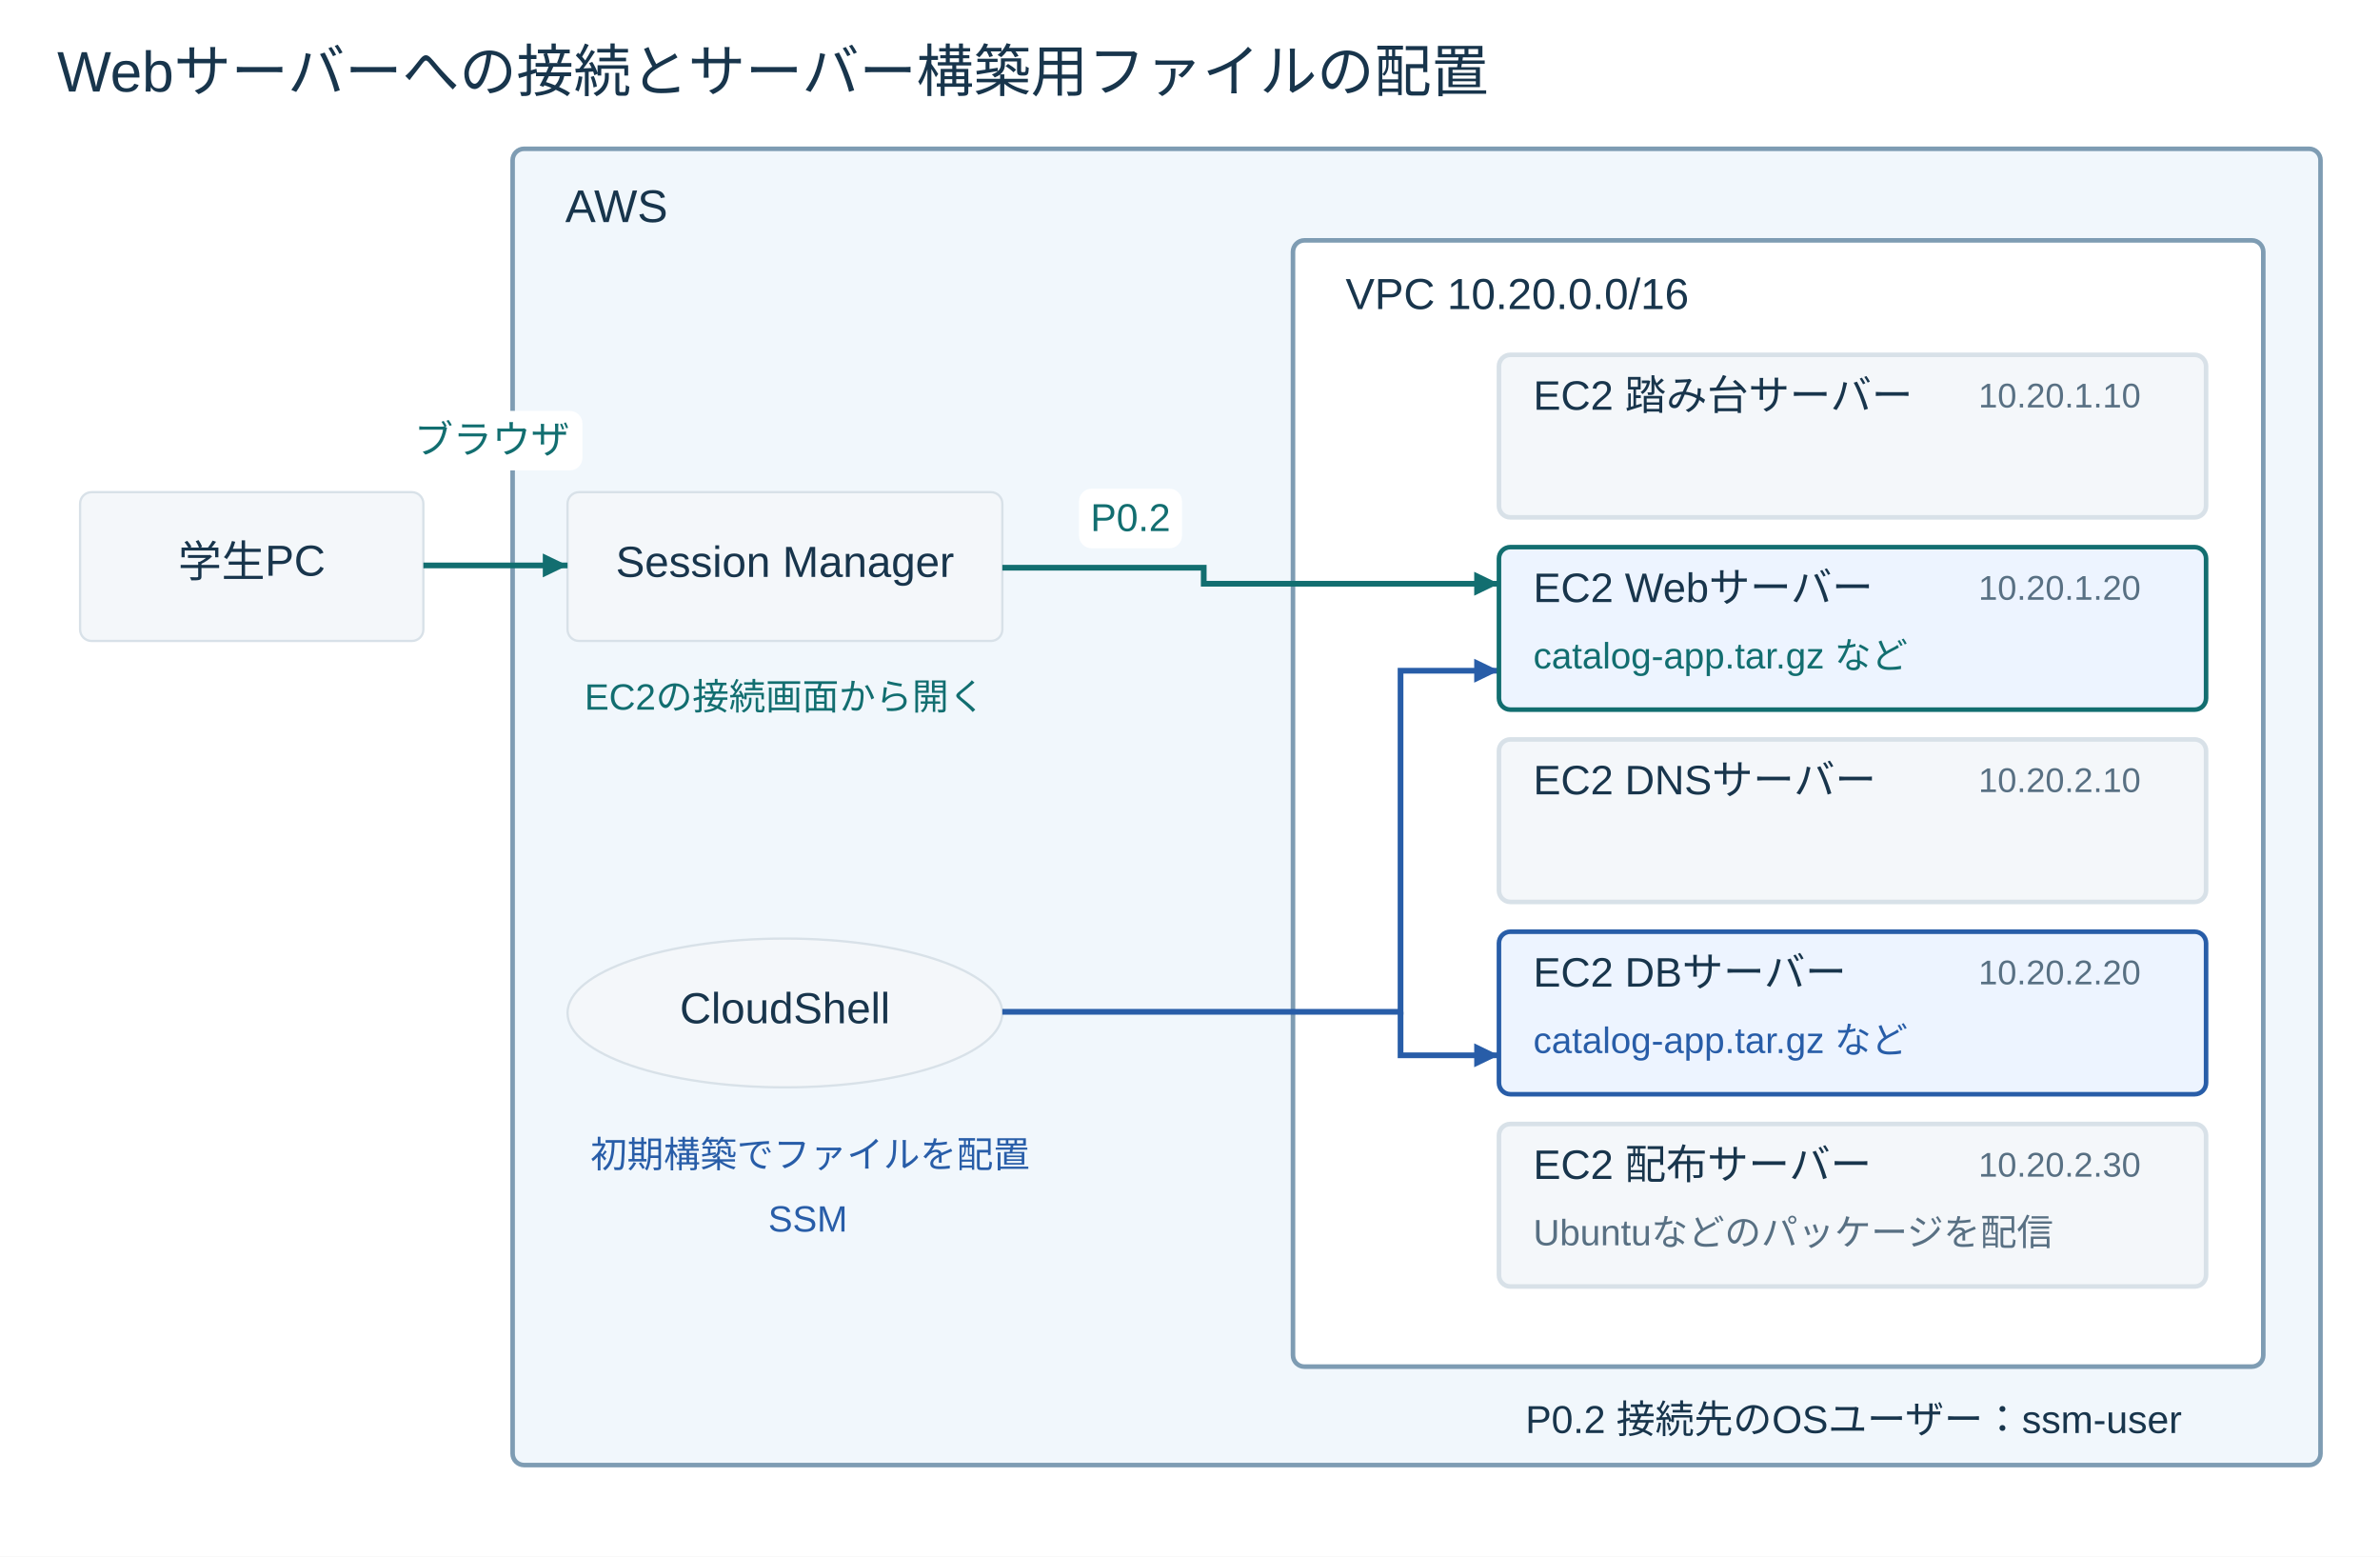
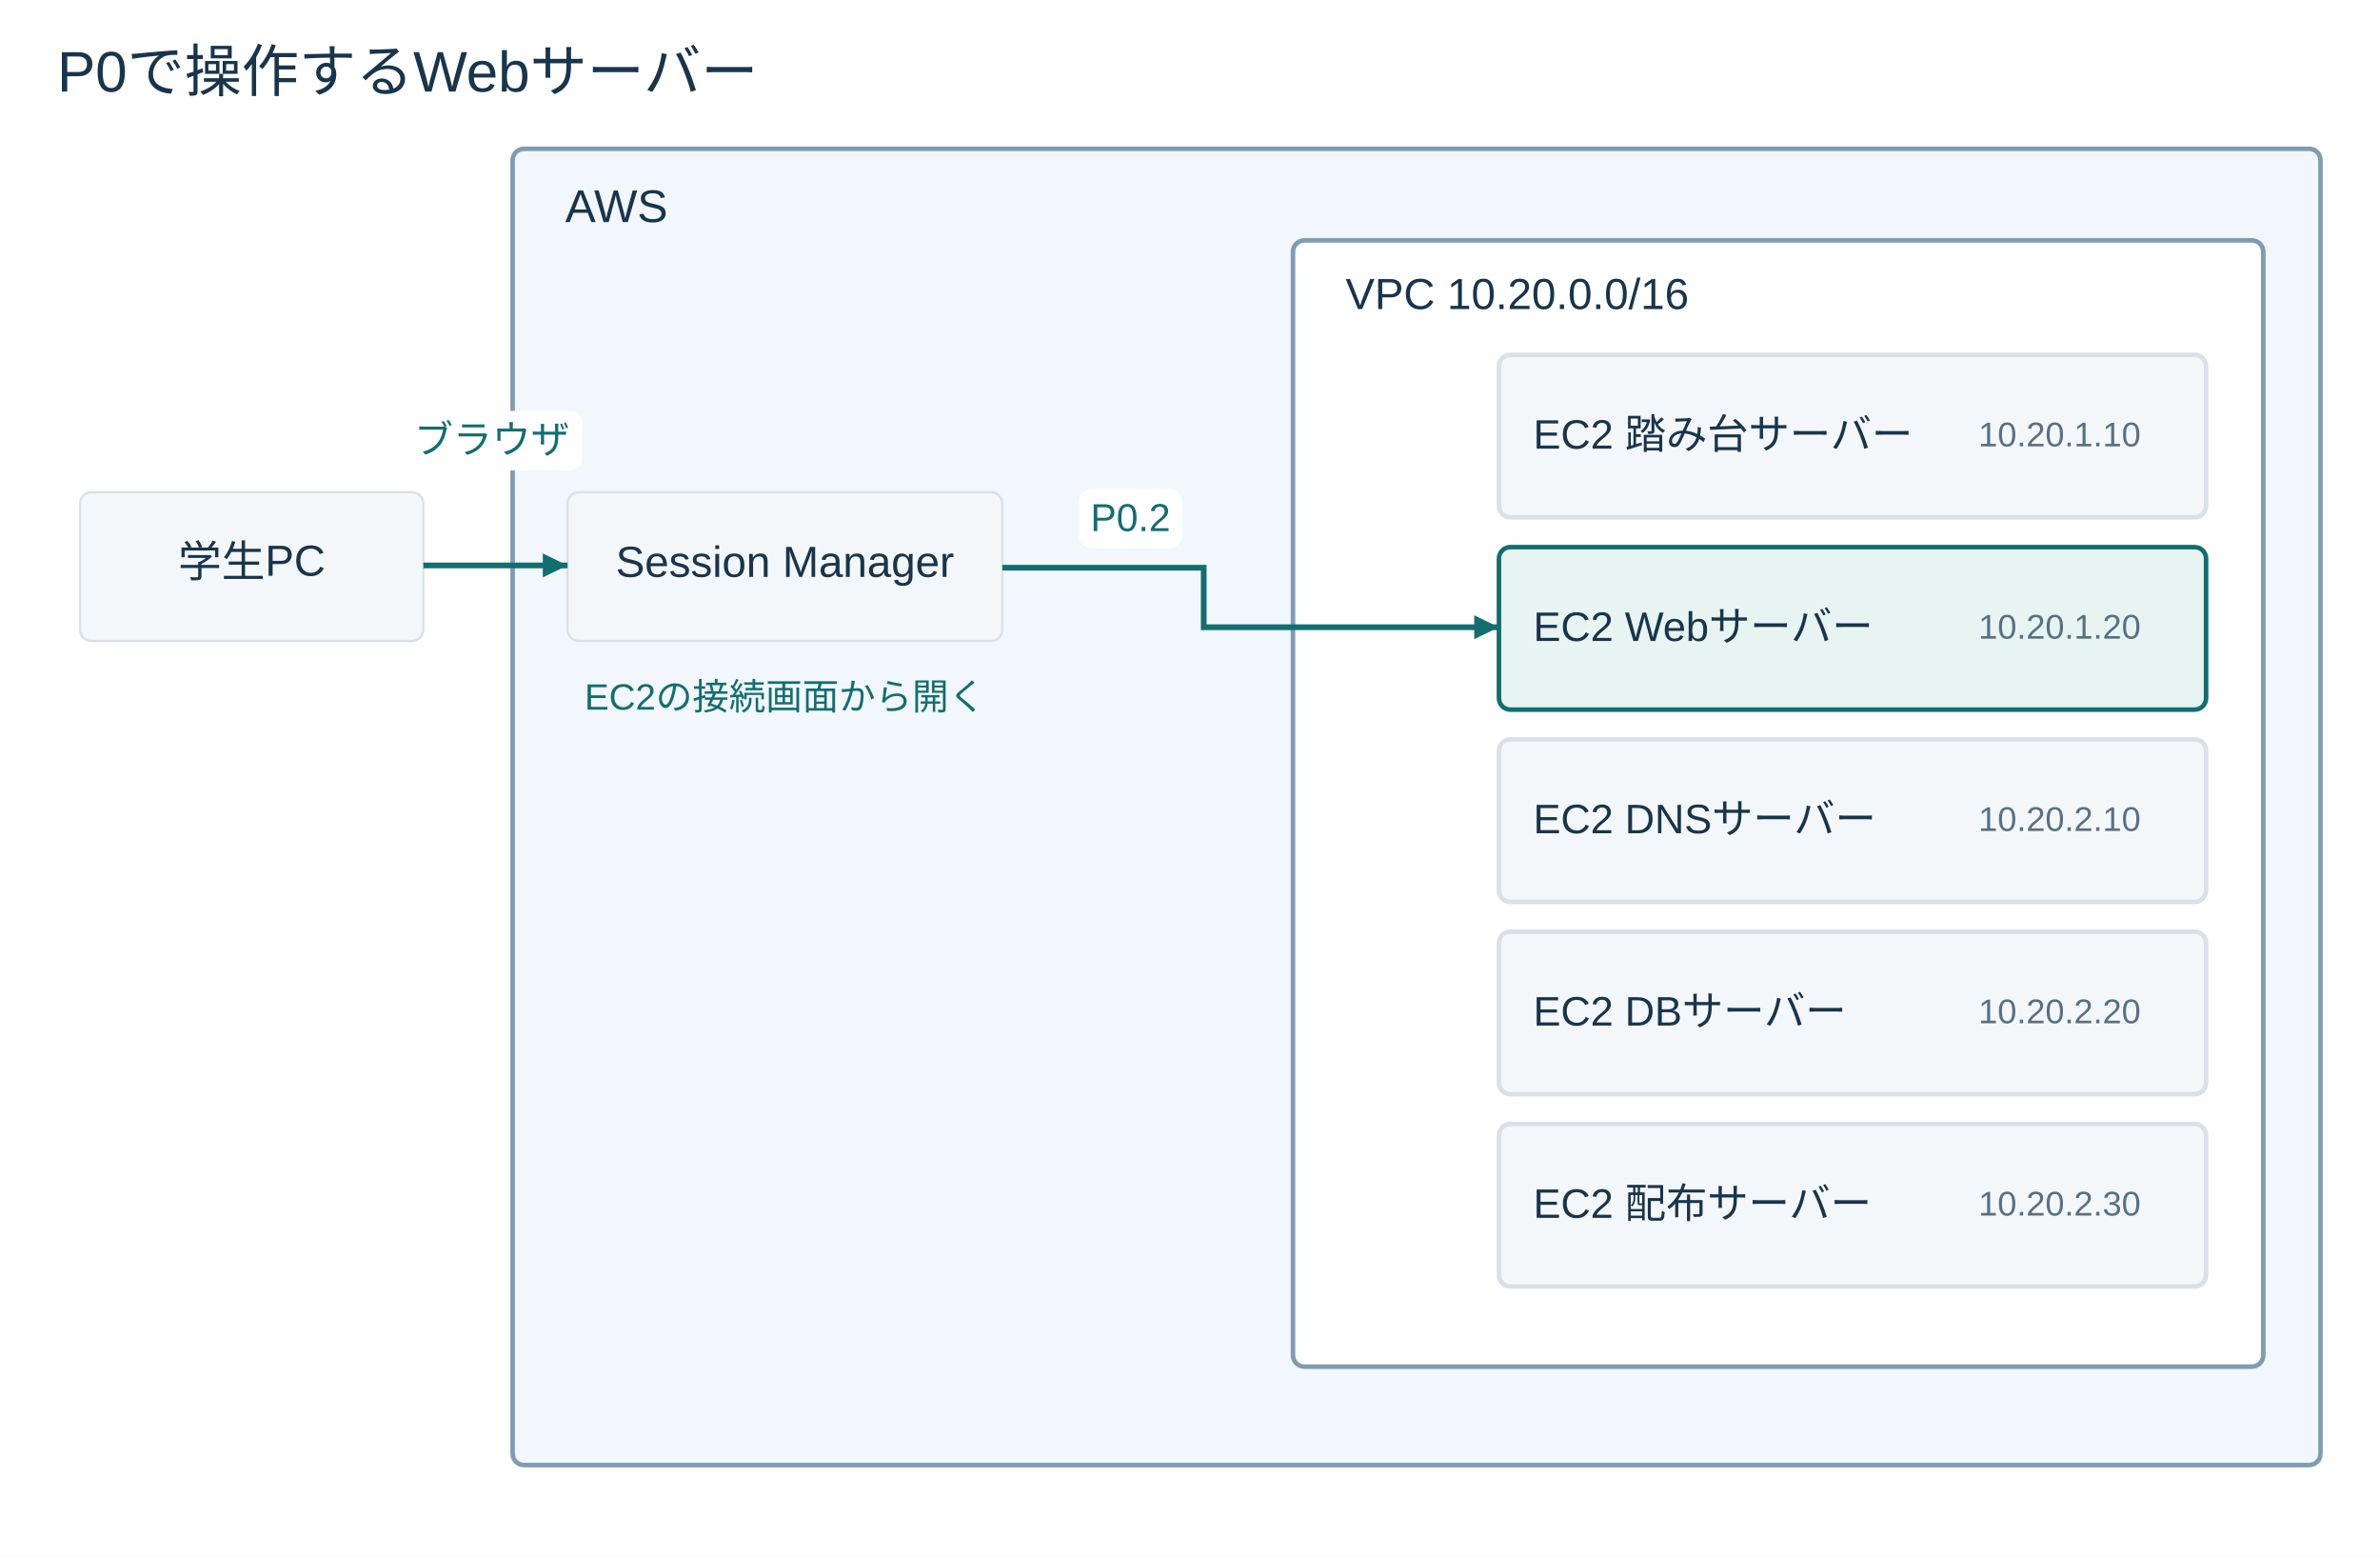
<svg xmlns="http://www.w3.org/2000/svg" width="1040" height="680" viewBox="0 0 1040 680" role="img">
  <rect width="1040" height="680" fill="white" />
-   <text x="25" y="40" font-size="25" font-family="Arial,MS Gothic,sans-serif" fill="#18354c">Webサーバーへの接続とサーバー構築用ファイルの配置</text>
+   <text x="25" y="40" font-size="25" font-family="Arial,MS Gothic,sans-serif" fill="#18354c">P0で操作するWebサーバー</text>
  <rect x="224" y="65" width="790" height="575" rx="5" fill="#f1f7fc" stroke="#7e9cb3" stroke-width="2" />
  <text x="247" y="97" font-size="20" font-family="Arial,MS Gothic,sans-serif" fill="#18354c">AWS</text>
  <rect x="565" y="105" width="424" height="492" rx="5" fill="white" stroke="#7e9cb3" stroke-width="2" />
  <text x="588" y="135" font-size="19" font-family="Arial,MS Gothic,sans-serif" fill="#18354c">VPC  10.20.0.0/16</text>
  <rect x="35" y="215" width="150" height="65" rx="5" fill="#f4f7fa" stroke="#d8e1e8" stroke-width="1" />
  <text x="110.0" y="252" font-size="19" font-family="Arial,MS Gothic,sans-serif" fill="#18354c" text-anchor="middle">学生PC</text>
  <rect x="248" y="215" width="190" height="65" rx="5" fill="#f4f7fa" stroke="#d8e1e8" stroke-width="1" />
  <text x="343.0" y="252" font-size="19" font-family="Arial,MS Gothic,sans-serif" fill="#18354c" text-anchor="middle">Session Manager</text>
-   <ellipse cx="343.0" cy="442.5" rx="95.0" ry="32.5" fill="#f4f7fa" stroke="#d8e1e8" stroke-width="1" />
-   <text x="343.0" y="447" font-size="19" font-family="Arial,MS Gothic,sans-serif" fill="#18354c" text-anchor="middle">CloudShell</text>
  <polyline points="185,247 248,247" fill="none" stroke="#126e70" stroke-width="2.5" />
  <polygon points="248.00,247.00 237.19,252.22 237.19,241.78" fill="#126e70" />
  <rect x="176.0" y="180" width="78.0" height="25" rx="5" fill="white" stroke="white" stroke-width="1" />
  <text x="215" y="198" font-size="17" font-family="Arial,MS Gothic,sans-serif" fill="#126e70" text-anchor="middle">ブラウザ</text>
  <text x="343" y="310" font-size="16" font-family="Arial,MS Gothic,sans-serif" fill="#126e70" text-anchor="middle">EC2の接続画面から開く</text>
-   <polyline points="438,442 612,442 612,293 655,293" fill="none" stroke="#285da8" stroke-width="2.5" />
-   <polygon points="655.00,293.00 644.19,298.22 644.19,287.78" fill="#285da8" />
-   <polyline points="612,442 612,461 655,461" fill="none" stroke="#285da8" stroke-width="2.5" />
-   <polygon points="655.00,461.00 644.19,466.22 644.19,455.78" fill="#285da8" />
-   <text x="354" y="510" font-size="16" font-family="Arial,MS Gothic,sans-serif" fill="#285da8" text-anchor="middle">初期構築でファイルを配置</text>
-   <text x="353" y="538" font-size="16" font-family="Arial,MS Gothic,sans-serif" fill="#285da8" text-anchor="middle">SSM</text>
-   <polyline points="438,248 526,248 526,255 655,255" fill="none" stroke="#126e70" stroke-width="2.5" />
-   <polygon points="655.00,255.00 644.19,260.22 644.19,249.78" fill="#126e70" />
+   <polyline points="438,248 526,248 526,274 655,274" fill="none" stroke="#126e70" stroke-width="2.5" />
+   <polygon points="655.00,274.00 644.19,279.22 644.19,268.78" fill="#126e70" />
  <rect x="472.0" y="214" width="44.0" height="25" rx="5" fill="white" stroke="white" stroke-width="1" />
  <text x="494" y="232" font-size="17" font-family="Arial,MS Gothic,sans-serif" fill="#126e70" text-anchor="middle">P0.2</text>
  <rect x="655" y="155" width="309" height="71" rx="5" fill="#f4f7fa" stroke="#d8e1e8" stroke-width="2" />
-   <text x="670" y="179" font-size="18" font-family="Arial,MS Gothic,sans-serif" fill="#18354c">EC2 踏み台サーバー</text>
-   <text x="900" y="178" font-size="15" font-family="Arial,MS Gothic,sans-serif" fill="#587083" text-anchor="middle">10.20.1.10</text>
-   <rect x="655" y="239" width="309" height="71" rx="5" fill="#edf4ff" stroke="#126e70" stroke-width="2" />
-   <text x="670" y="263" font-size="18" font-family="Arial,MS Gothic,sans-serif" fill="#18354c">EC2 Webサーバー</text>
-   <text x="900" y="262" font-size="15" font-family="Arial,MS Gothic,sans-serif" fill="#587083" text-anchor="middle">10.20.1.20</text>
-   <text x="670" y="292" font-size="16" font-family="Arial,MS Gothic,sans-serif" fill="#126e70">catalog-app.tar.gz など</text>
+   <text x="670" y="196" font-size="18" font-family="Arial,MS Gothic,sans-serif" fill="#18354c">EC2 踏み台サーバー</text>
+   <text x="900" y="195" font-size="15" font-family="Arial,MS Gothic,sans-serif" fill="#587083" text-anchor="middle">10.20.1.10</text>
+   <rect x="655" y="239" width="309" height="71" rx="5" fill="#e7f4f2" stroke="#126e70" stroke-width="2" />
+   <text x="670" y="280" font-size="18" font-family="Arial,MS Gothic,sans-serif" fill="#18354c">EC2 Webサーバー</text>
+   <text x="900" y="279" font-size="15" font-family="Arial,MS Gothic,sans-serif" fill="#587083" text-anchor="middle">10.20.1.20</text>
  <rect x="655" y="323" width="309" height="71" rx="5" fill="#f4f7fa" stroke="#d8e1e8" stroke-width="2" />
-   <text x="670" y="347" font-size="18" font-family="Arial,MS Gothic,sans-serif" fill="#18354c">EC2 DNSサーバー</text>
-   <text x="900" y="346" font-size="15" font-family="Arial,MS Gothic,sans-serif" fill="#587083" text-anchor="middle">10.20.2.10</text>
-   <rect x="655" y="407" width="309" height="71" rx="5" fill="#edf4ff" stroke="#285da8" stroke-width="2" />
-   <text x="670" y="431" font-size="18" font-family="Arial,MS Gothic,sans-serif" fill="#18354c">EC2 DBサーバー</text>
-   <text x="900" y="430" font-size="15" font-family="Arial,MS Gothic,sans-serif" fill="#587083" text-anchor="middle">10.20.2.20</text>
-   <text x="670" y="460" font-size="16" font-family="Arial,MS Gothic,sans-serif" fill="#285da8">catalog-app.tar.gz など</text>
+   <text x="670" y="364" font-size="18" font-family="Arial,MS Gothic,sans-serif" fill="#18354c">EC2 DNSサーバー</text>
+   <text x="900" y="363" font-size="15" font-family="Arial,MS Gothic,sans-serif" fill="#587083" text-anchor="middle">10.20.2.10</text>
+   <rect x="655" y="407" width="309" height="71" rx="5" fill="#f4f7fa" stroke="#d8e1e8" stroke-width="2" />
+   <text x="670" y="448" font-size="18" font-family="Arial,MS Gothic,sans-serif" fill="#18354c">EC2 DBサーバー</text>
+   <text x="900" y="447" font-size="15" font-family="Arial,MS Gothic,sans-serif" fill="#587083" text-anchor="middle">10.20.2.20</text>
  <rect x="655" y="491" width="309" height="71" rx="5" fill="#f4f7fa" stroke="#d8e1e8" stroke-width="2" />
-   <text x="670" y="515" font-size="18" font-family="Arial,MS Gothic,sans-serif" fill="#18354c">EC2 配布サーバー</text>
-   <text x="900" y="514" font-size="15" font-family="Arial,MS Gothic,sans-serif" fill="#587083" text-anchor="middle">10.20.2.30</text>
-   <text x="670" y="544" font-size="16" font-family="Arial,MS Gothic,sans-serif" fill="#587083">Ubuntuなどのパッケージを配信</text>
-   <text x="810" y="626" font-size="17" font-family="Arial,MS Gothic,sans-serif" fill="#18354c" text-anchor="middle">P0.2  接続先のOSユーザー：ssm-user</text>
+   <text x="670" y="532" font-size="18" font-family="Arial,MS Gothic,sans-serif" fill="#18354c">EC2 配布サーバー</text>
+   <text x="900" y="531" font-size="15" font-family="Arial,MS Gothic,sans-serif" fill="#587083" text-anchor="middle">10.20.2.30</text>
</svg>
